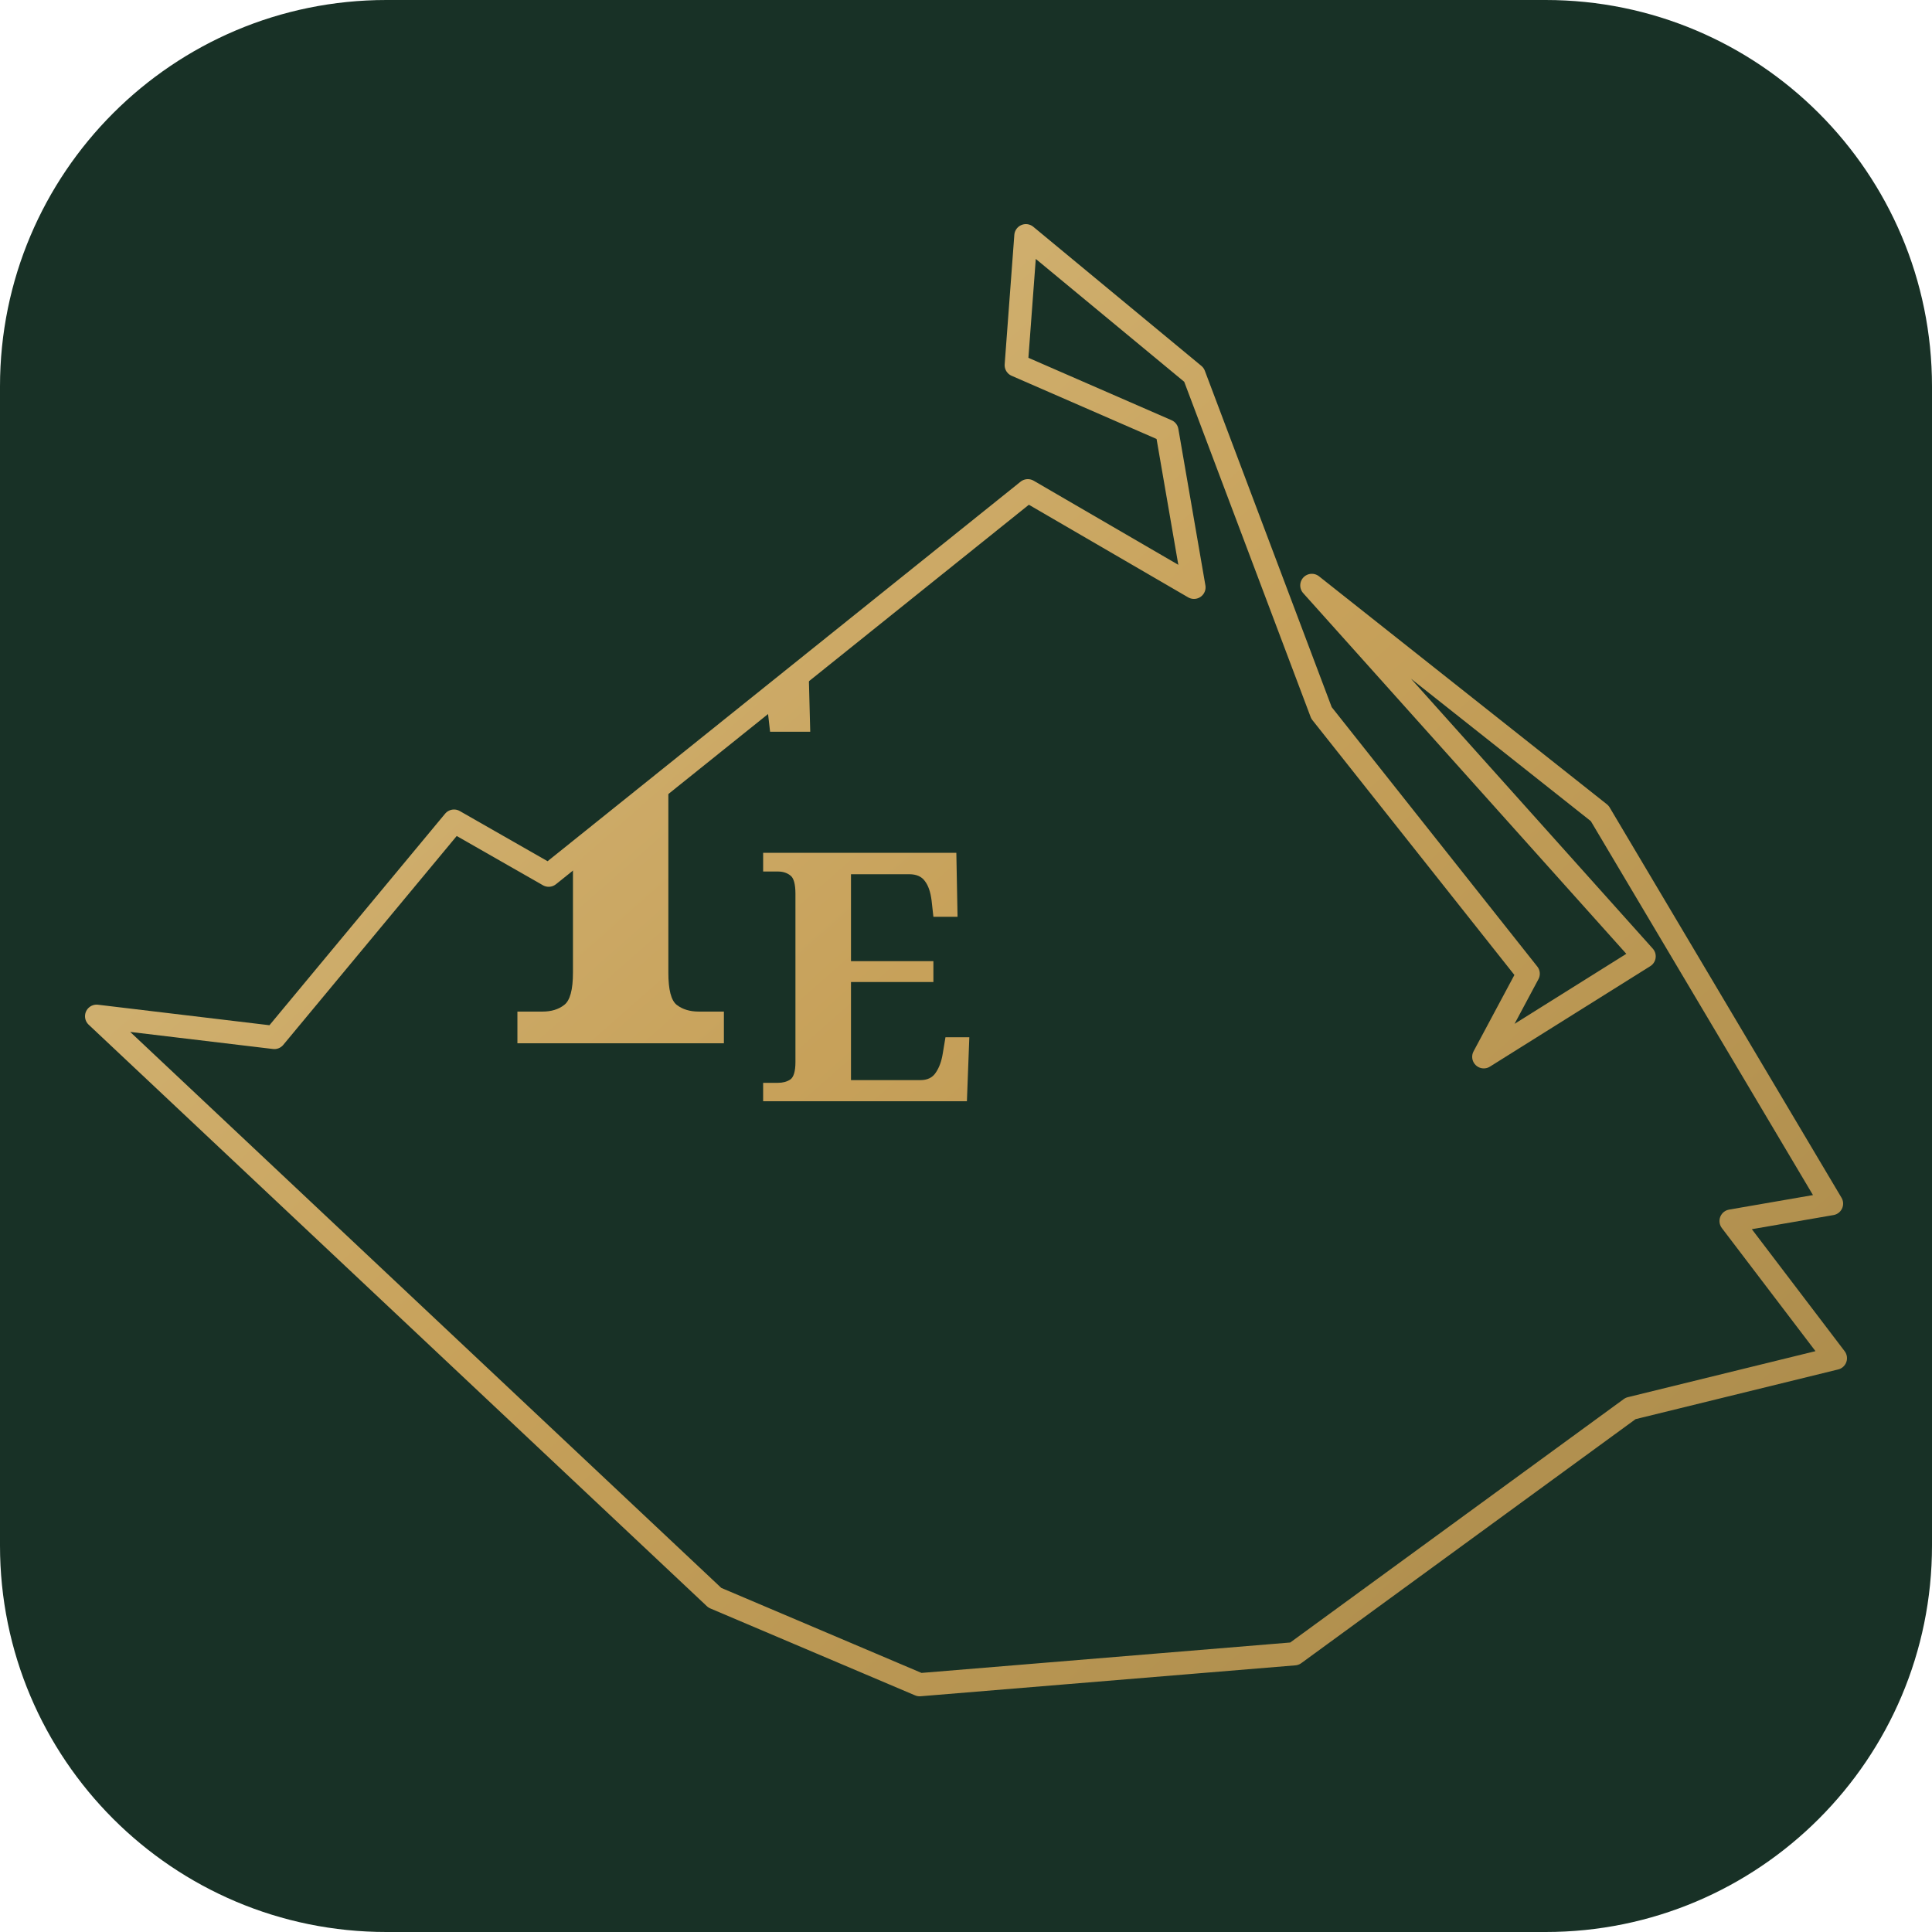
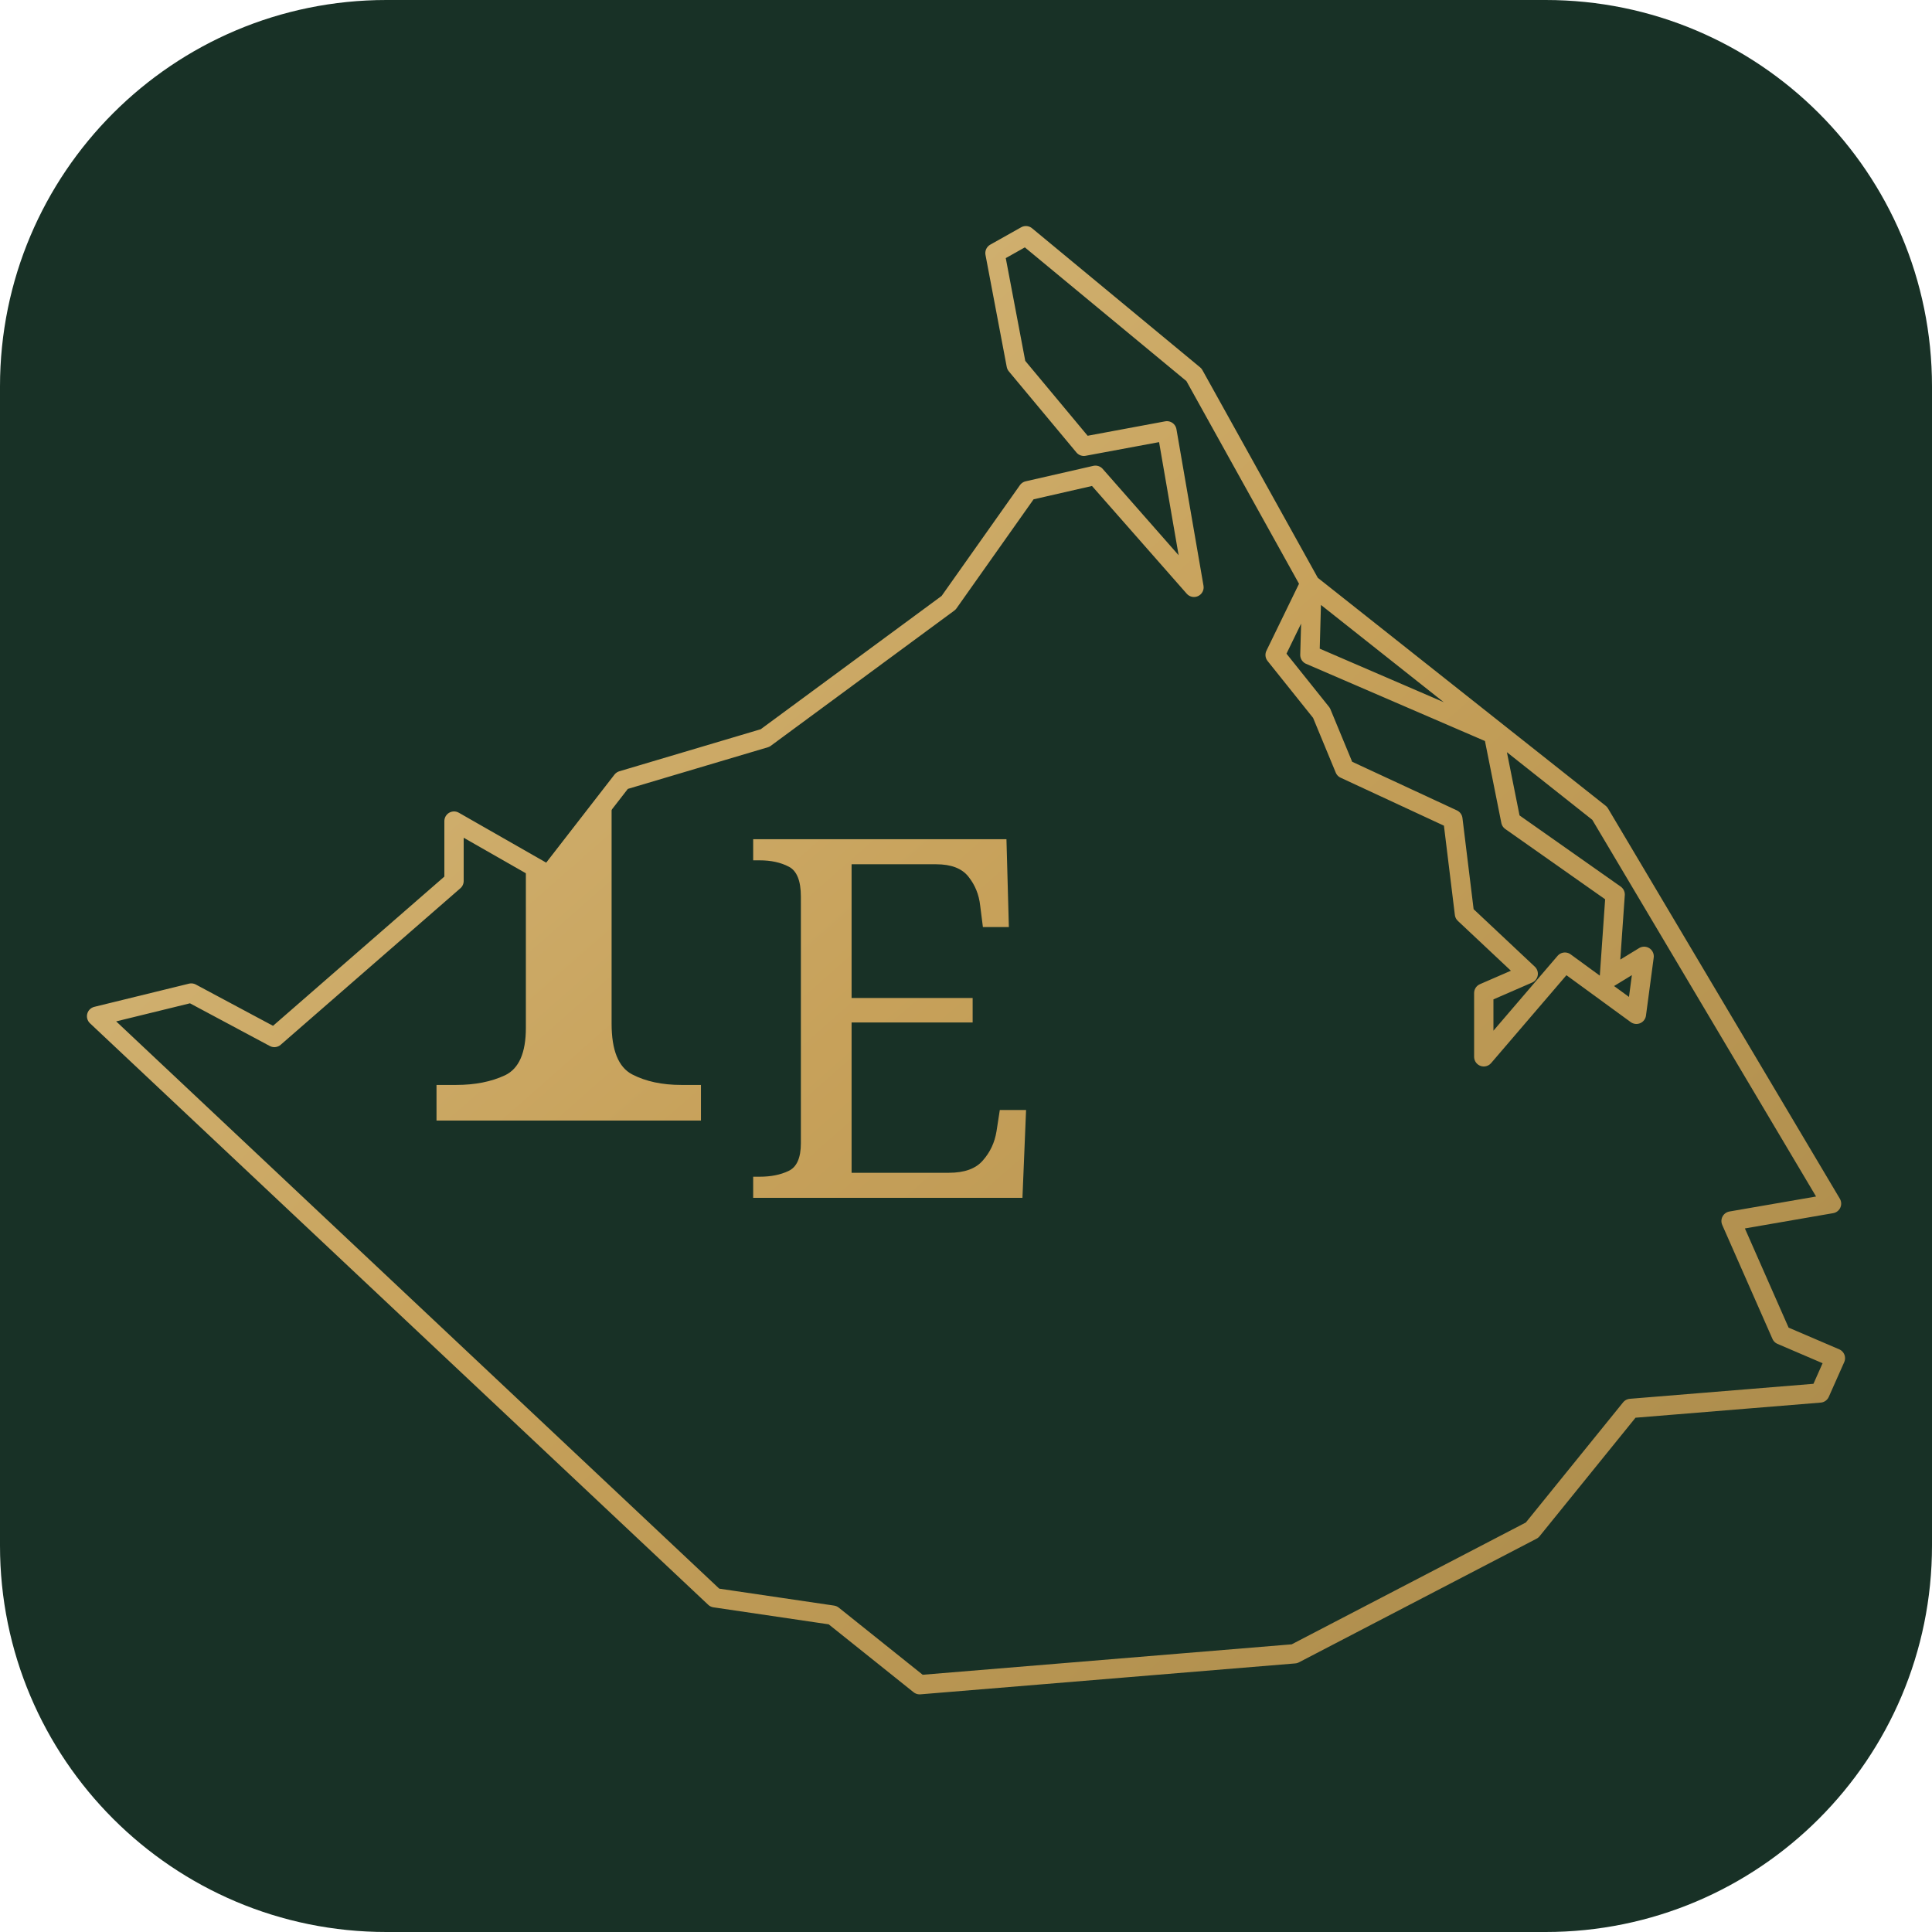
<svg xmlns="http://www.w3.org/2000/svg" viewBox="0 0 100 100" fill="none">
  <defs>
    <linearGradient id="gold" x1="14" y1="8" x2="88" y2="92" gradientUnits="userSpaceOnUse">
      <stop offset="0%" stop-color="#D8BE84" />
      <stop offset="48%" stop-color="#C7A15A" />
      <stop offset="100%" stop-color="#A8894A" />
    </linearGradient>
    <clipPath id="rs">
-       <path d="M68.4 36.9 L61.8 19.4 L53.1 12.2 L52.6 18.9 L60.4 22.3 L61.8 30.4 L53.2 25.4 L28.4 45.3 L23.5 42.5 L14.2 53.7 L5 52.6 L37 82.7 L47.6 87.2 L67 85.6 L84.4 72.9 L95 70.3 L89.6 63.2 L94.8 62.3 L82.8 42.1 L67.9 30.3 L85.1 49.5 L76.8 54.7 L79.1 50.4 L68.4 36.9 Z" />
+       <path d="M68.4 36.9 L66 33.9 L67.8 30.2 L61.8 19.4 L53.1 12.2 L51.5 13.1 L52.6 18.9 L56.1 23.1 L60.4 22.3 L61.8 30.4 L56.7 24.6 L53.2 25.4 L49.1 31.2 L39.6 38.2 L32.2 40.4 L28.4 45.3 L23.5 42.5 L23.5 45.6 L14.2 53.7 L9.9 51.4 L5 52.6 L37 82.7 L43.1 83.6 L47.6 87.2 L67 85.6 L79.3 79.2 L84.4 72.9 L94.2 72.1 L95 70.3 L92.2 69.1 L89.6 63.2 L94.8 62.3 L82.8 42.1 L67.9 30.3 L67.8 33.9 L77.3 38 L78.2 42.5 L83.6 46.3 L83.3 50.6 L85.1 49.5 L84.7 52.5 L81 49.8 L76.8 54.7 L76.8 51.4 L79.1 50.4 L75.8 47.3 L75.2 42.4 L69.6 39.8 L68.4 36.9 Z" />
    </clipPath>
  </defs>
  <rect width="100" height="100" rx="20" fill="#183126" />
-   <path d="M68.4 36.9 L61.8 19.4 L53.1 12.2 L52.6 18.9 L60.4 22.3 L61.8 30.4 L53.2 25.4 L28.4 45.3 L23.5 42.5 L14.2 53.7 L5 52.6 L37 82.7 L47.6 87.2 L67 85.6 L84.4 72.9 L95 70.3 L89.6 63.2 L94.8 62.3 L82.8 42.1 L67.9 30.3 L85.1 49.5 L76.8 54.7 L79.1 50.4 L68.4 36.9 Z" stroke="url(#gold)" stroke-width="1.2" stroke-linejoin="round" fill="none" />
+   <path d="M68.4 36.9 L66 33.9 L67.8 30.2 L61.8 19.4 L53.1 12.2 L51.5 13.1 L52.6 18.9 L56.1 23.1 L60.4 22.3 L61.8 30.4 L56.7 24.6 L53.2 25.4 L49.1 31.2 L39.6 38.2 L32.2 40.4 L28.4 45.3 L23.5 42.5 L23.5 45.6 L14.2 53.7 L9.9 51.4 L5 52.6 L37 82.7 L43.1 83.6 L47.6 87.2 L67 85.6 L79.3 79.2 L84.4 72.9 L94.2 72.1 L95 70.3 L92.2 69.1 L89.6 63.2 L94.8 62.3 L82.8 42.1 L67.9 30.3 L67.8 33.9 L77.3 38 L78.2 42.5 L83.6 46.3 L83.3 50.6 L85.1 49.5 L84.7 52.5 L81 49.8 L76.8 54.7 L76.8 51.4 L79.1 50.4 L75.8 47.3 L75.2 42.4 L69.6 39.8 L68.4 36.9 Z" stroke="url(#gold)" stroke-width="1" stroke-linejoin="round" fill="none" />
  <g clip-path="url(#rs)">
-     <text x="22" y="54" fill="url(#gold)" font-family="Georgia, serif" font-size="31" font-weight="600">T</text>
-     <text x="39" y="57" fill="url(#gold)" font-family="Georgia, serif" font-size="18" font-weight="600">E</text>
+     <text x="16" y="58" fill="url(#gold)" font-family="Georgia, serif" font-size="44" font-weight="500">T</text>
+     <text x="38" y="62" fill="url(#gold)" font-family="Georgia, serif" font-size="26" font-weight="500">E</text>
  </g>
</svg>
